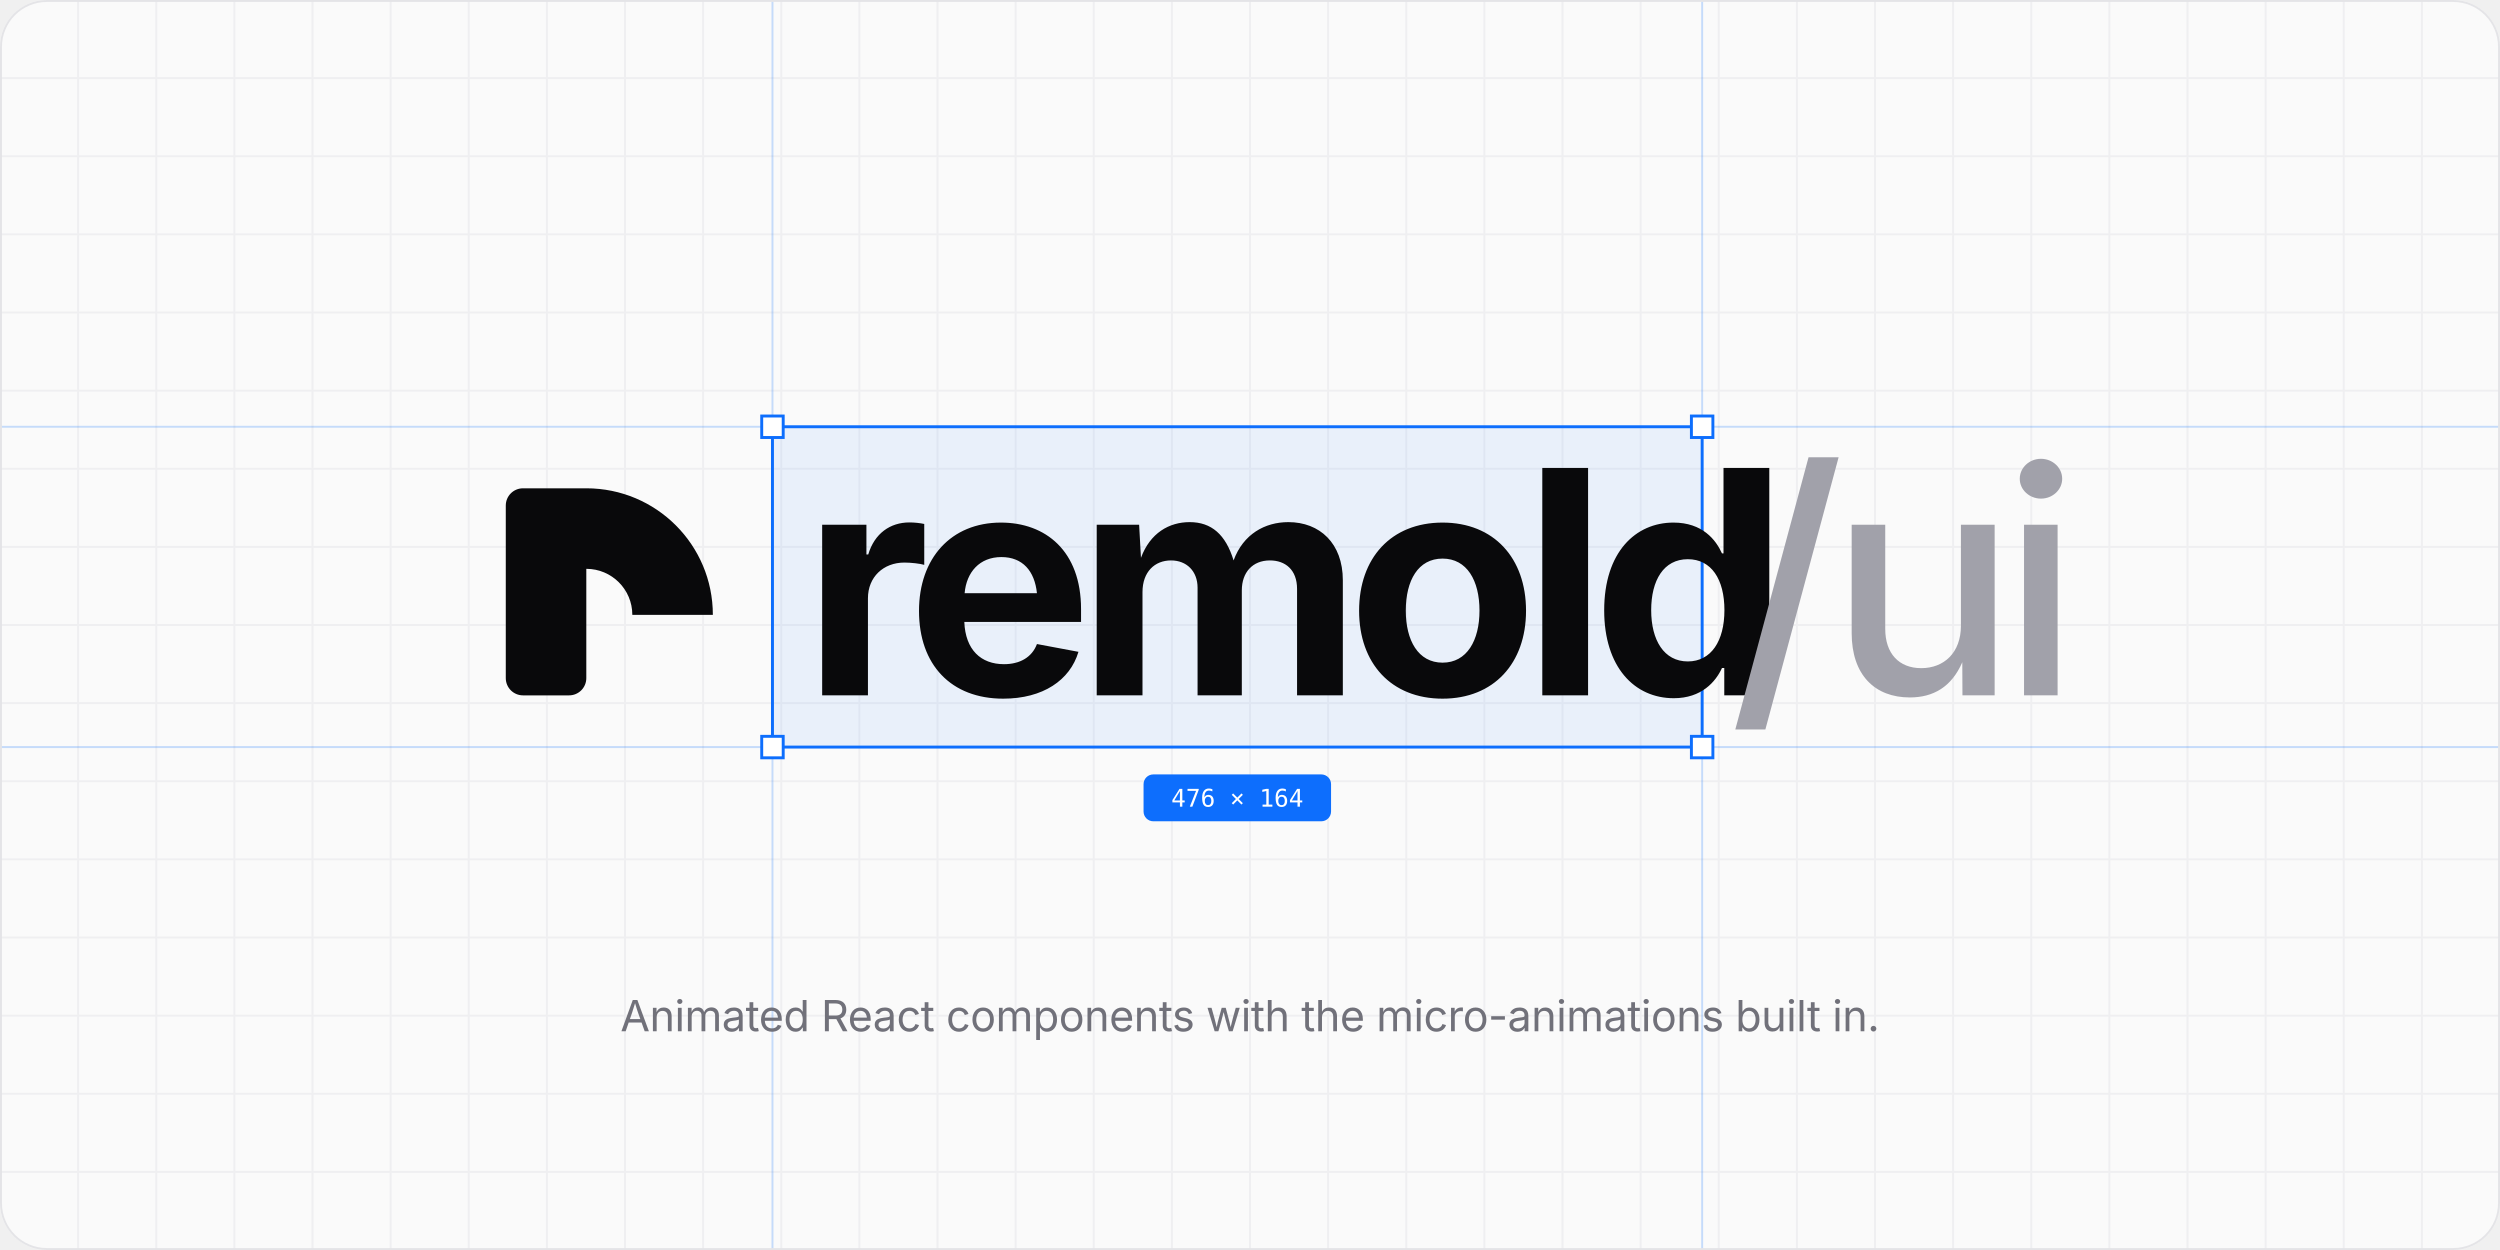
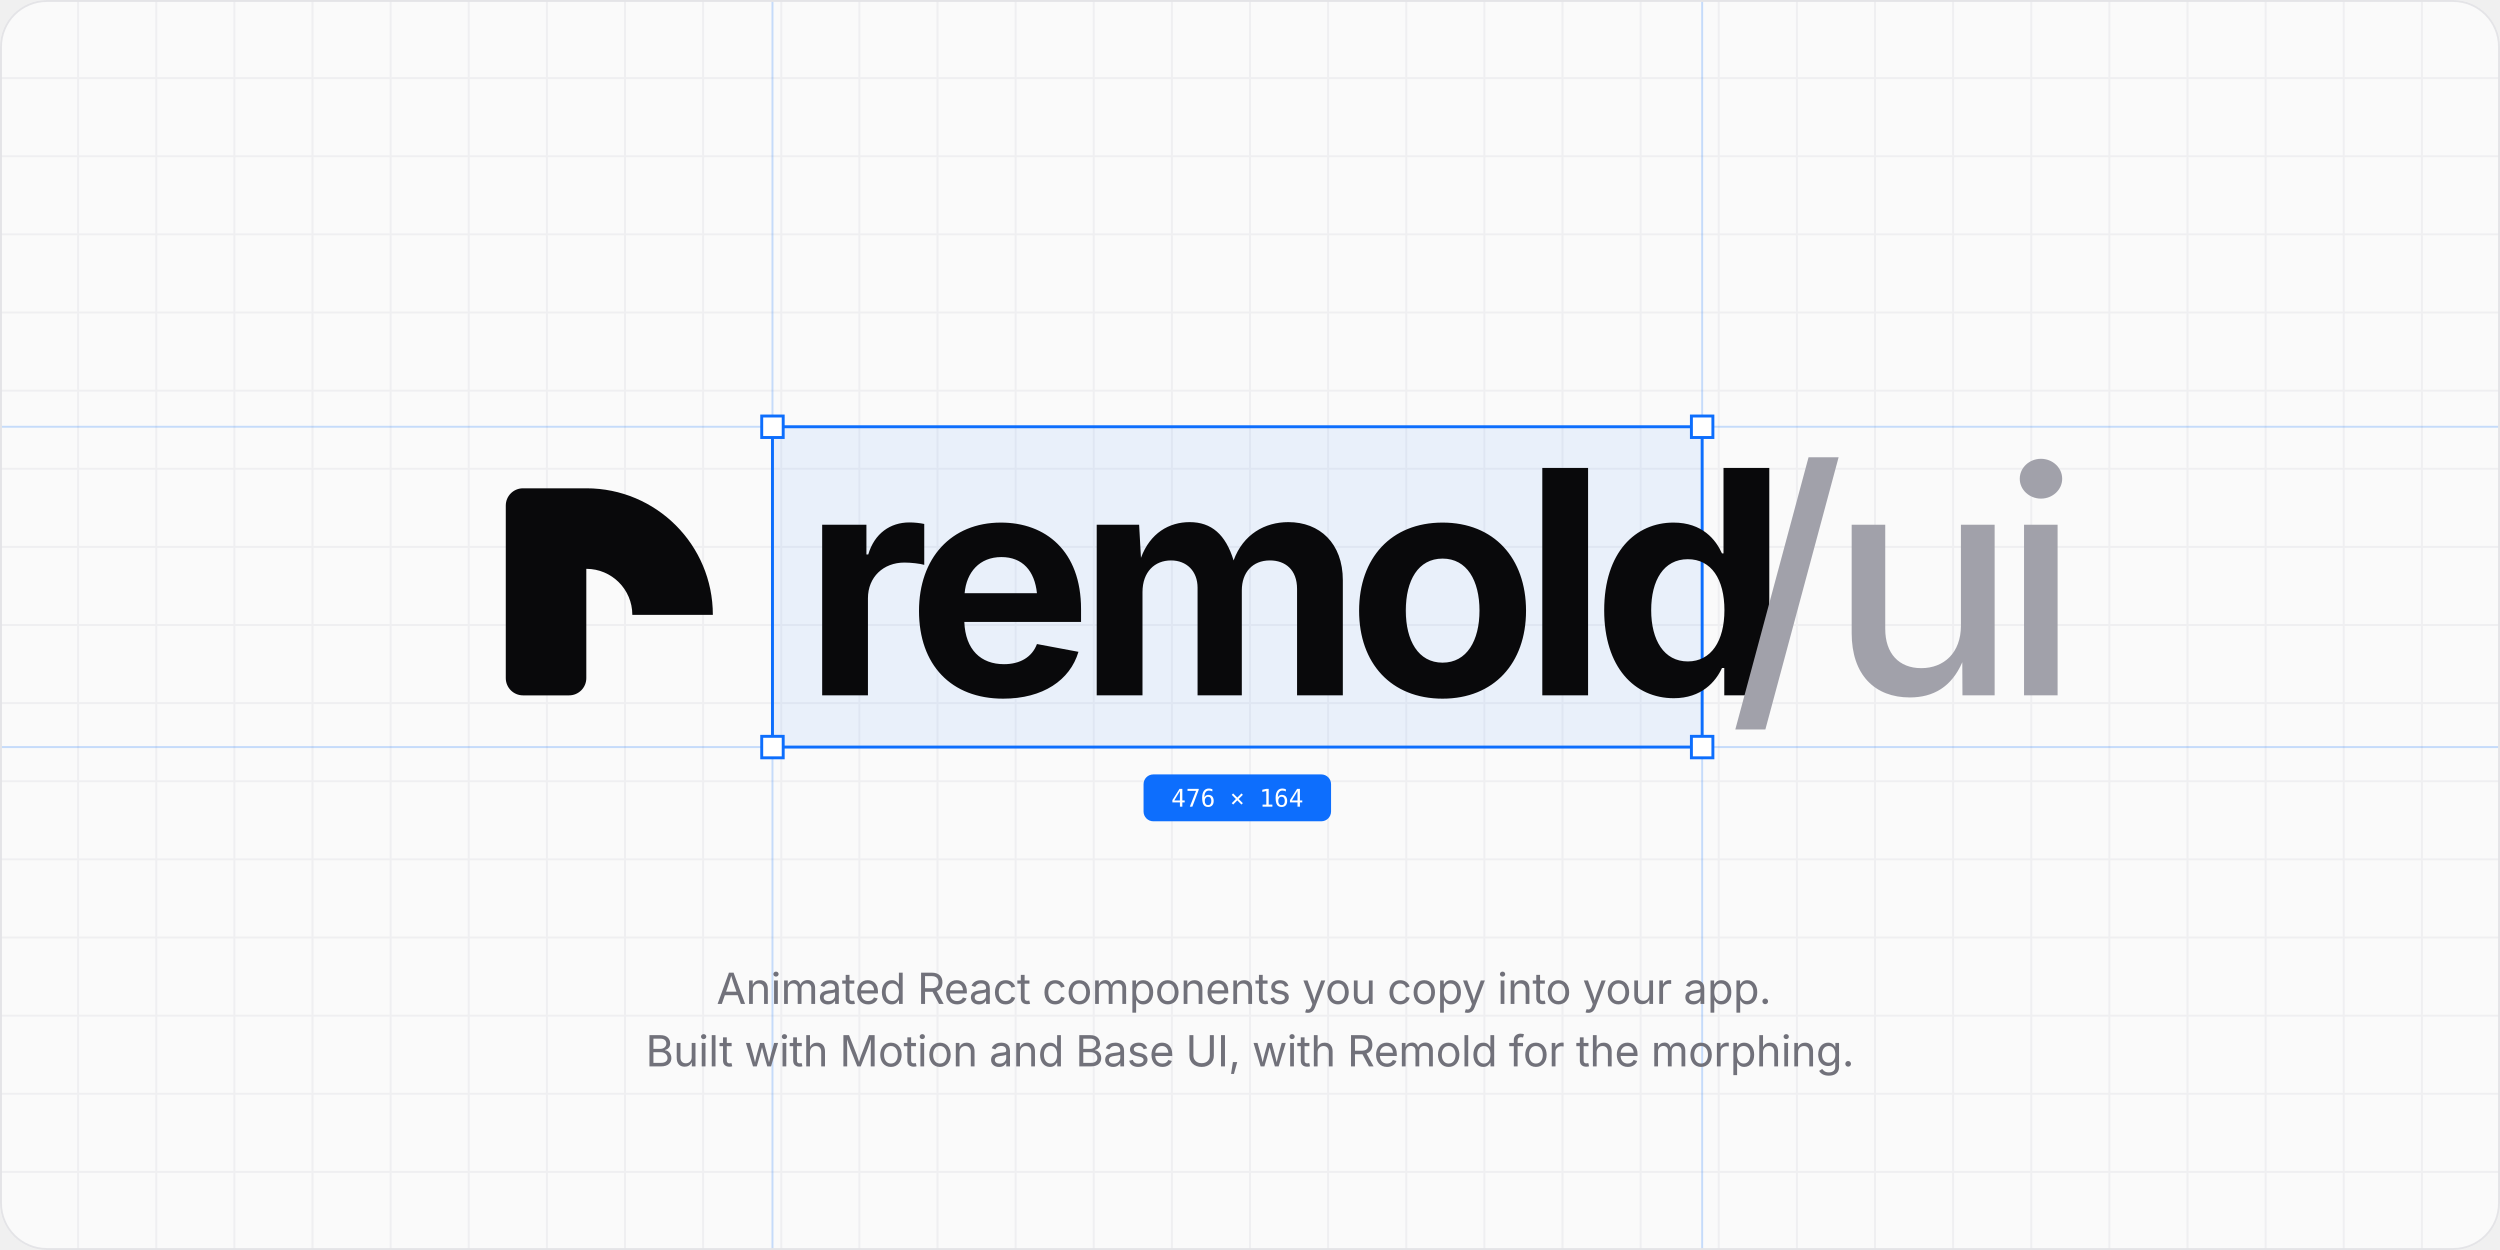
- <svg xmlns="http://www.w3.org/2000/svg" viewBox="0 0 1280 640" width="1280" height="640" role="img" aria-label="remold/ui: animated React components with the micro-animations built in. The word remold sits in a selection box with corner handles, and the logo beside it remolds between a square shoulder and an arc.">
+ <svg xmlns="http://www.w3.org/2000/svg" viewBox="0 0 1280 640" width="1280" height="640" role="img" aria-label="remold/ui: animated React components you copy into your app, built with Motion and Base UI, with Remold for the morphing. The word remold sits in a selection box with corner handles, and the logo beside it remolds between a square shoulder and an arc.">
  <style>.still{display:none}@media (prefers-reduced-motion:reduce){.moving{display:none}.still{display:inline}}</style>
  <clipPath id="frame">
    <rect width="1280" height="640" rx="24" />
  </clipPath>
  <g clip-path="url(#frame)">
    <rect width="1280" height="640" fill="#fafafa" />
    <path d="M40 0V640M80 0V640M120 0V640M160 0V640M200 0V640M240 0V640M280 0V640M320 0V640M360 0V640M400 0V640M440 0V640M480 0V640M520 0V640M560 0V640M600 0V640M640 0V640M680 0V640M720 0V640M760 0V640M800 0V640M840 0V640M880 0V640M920 0V640M960 0V640M1000 0V640M1040 0V640M1080 0V640M1120 0V640M1160 0V640M1200 0V640M1240 0V640M0 40H1280M0 80H1280M0 120H1280M0 160H1280M0 200H1280M0 240H1280M0 280H1280M0 320H1280M0 360H1280M0 400H1280M0 440H1280M0 480H1280M0 520H1280M0 560H1280M0 600H1280" stroke="#efeff1" stroke-width="1" fill="none" />
    <path d="M0 218.5H1280M0 382.5H1280M395.5 0V640M871.5 0V640" stroke="#0d6efd" stroke-opacity="0.22" stroke-width="1" fill="none" />
  </g>
  <rect x="0.5" y="0.5" width="1279" height="639" rx="23.5" fill="none" stroke="#e4e4e7" />
  <g transform="translate(217.73 208.78) scale(5.89)" fill="#09090b">
    <path class="moving" d="M7 23.5C7 21 7 18.5 7 16C7 13.5 7 11 7 8.5C7 7.67 7.67 7 8.5 7C10.33 7 12.17 7 14 7C17.04 7 19.79 8.23 21.78 10.22C23.77 12.21 25 14.96 25 18C22.67 18 20.33 18 18 18C18 15.79 16.21 14 14 14C14 17.17 14 20.33 14 23.5C14 24.33 13.33 25 12.5 25C11.17 25 9.83 25 8.5 25C7.67 25 7 24.33 7 23.5Z">
      <animate attributeName="d" dur="8s" repeatCount="indefinite" values="M7 23.5C7 21 7 18.5 7 16C7 13.5 7 11 7 8.5C7 7.67 7.67 7 8.5 7C10.33 7 12.17 7 14 7C17.04 7 19.79 8.23 21.78 10.22C23.77 12.21 25 14.96 25 18C22.67 18 20.33 18 18 18C18 15.79 16.21 14 14 14C14 17.17 14 20.33 14 23.5C14 24.33 13.33 25 12.5 25C11.17 25 9.83 25 8.5 25C7.67 25 7 24.33 7 23.5Z;M7 23.5C7 21 7 18.5 7 16C7 13.5 7 11 7 8.5C7 7.67 7.67 7 8.5 7C10.33 7 12.17 7 14 7C17.04 7 19.79 8.23 21.78 10.22C23.77 12.21 25 14.96 25 18C22.67 18 20.33 18 18 18C18 15.79 16.21 14 14 14C14 17.17 14 20.33 14 23.5C14 24.33 13.33 25 12.5 25C11.17 25 9.83 25 8.5 25C7.67 25 7 24.33 7 23.5Z;M7.13 23.63C7.06 21.34 7 19 7 16.64C7 13.93 7 11.21 7 8.5C7 7.67 7.67 7 8.5 7C10.6 7 12.71 7 14.81 7C17.66 7 20.23 8.18 22.05 10.08C23.87 12.17 25 14.95 25 18C22.67 18 20.33 18 18 18C18 15.87 16.36 14.11 14.34 14C14.23 16.9 14.11 19.79 14 22.69C14 23.72 13.39 24.6 12.63 24.87C11.41 24.94 10.13 25 8.84 25C7.97 25 7.24 24.39 7.13 23.63Z;M7.39 23.89C7.17 22.03 7 20 7 17.93C7 14.79 7 11.64 7 8.5C7 7.67 7.67 7 8.5 7C11.15 7 13.8 7 16.44 7C18.91 7 21.13 8.09 22.61 9.78C24.09 12.07 25 14.93 25 18C22.67 18 20.33 18 18 18C18 16.02 16.67 14.34 15.03 14C14.69 16.35 14.34 18.7 14 21.06C14 22.49 13.5 23.8 12.89 24.61C11.9 24.83 10.73 25 9.53 25C8.57 25 7.73 24.5 7.39 23.89Z;M7.67 24.17C7.3 22.8 7 21.12 7 19.37C7 15.75 7 12.12 7 8.5C7 7.67 7.67 7 8.5 7C11.76 7 15.01 7 18.27 7C20.31 7 22.13 7.98 23.23 9.45C24.32 11.97 25 14.9 25 18C22.67 18 20.33 18 18 18C18 16.18 17.01 14.6 15.8 14C15.2 15.74 14.6 17.49 14 19.23C14 21.11 13.63 22.9 13.17 24.33C12.44 24.7 11.4 25 10.3 25C9.24 25 8.27 24.63 7.67 24.17Z;M7.94 24.44C7.42 23.5 7 22.14 7 20.68C7 16.62 7 12.56 7 8.5C7 7.67 7.67 7 8.5 7C12.31 7 16.12 7 19.93 7C21.59 7 23.04 7.88 23.79 9.15C24.54 11.87 25 14.88 25 18C22.67 18 20.33 18 18 18C18 16.34 17.33 14.83 16.5 14C15.66 15.19 14.83 16.38 14 17.57C14 19.86 13.75 22.09 13.44 24.06C12.94 24.58 12.02 25 11 25C9.85 25 8.77 24.75 7.94 24.44Z;M8.15 24.65C7.51 24.06 7 22.97 7 21.75C7 17.33 7 12.92 7 8.5C7 7.67 7.67 7 8.5 7C12.76 7 17.02 7 21.28 7C22.62 7 23.78 7.8 24.25 8.9C24.71 11.79 25 14.86 25 18C22.67 18 20.33 18 18 18C18 16.46 17.58 15.02 17.06 14C16.04 14.74 15.02 15.48 14 16.22C14 18.84 13.84 21.42 13.65 23.85C13.34 24.49 12.51 25 11.56 25C10.35 25 9.17 24.84 8.15 24.65Z;M8.31 24.81C7.59 24.48 7 23.58 7 22.53C7 17.86 7 13.18 7 8.5C7 7.67 7.67 7 8.5 7C13.09 7 17.68 7 22.28 7C23.39 7 24.33 7.74 24.59 8.72C24.84 11.74 25 14.85 25 18C22.67 18 20.33 18 18 18C18 16.55 17.77 15.16 17.48 14C16.32 14.41 15.16 14.82 14 15.22C14 18.09 13.91 20.93 13.81 23.69C13.64 24.41 12.88 25 11.98 25C10.72 25 9.47 24.91 8.31 24.81Z;M8.41 24.91C7.63 24.77 7 23.99 7 23.07C7 18.21 7 13.36 7 8.5C7 7.67 7.67 7 8.5 7C13.32 7 18.14 7 22.96 7C23.91 7 24.7 7.7 24.82 8.6C24.93 11.7 25 14.84 25 18C22.67 18 20.33 18 18 18C18 16.62 17.9 15.26 17.77 14C16.51 14.18 15.26 14.36 14 14.54C14 17.58 13.96 20.6 13.91 23.59C13.84 24.37 13.13 25 12.27 25C10.97 25 9.67 24.96 8.41 24.91Z;M8.48 24.98C7.66 24.95 7 24.25 7 23.4C7 18.44 7 13.47 7 8.5C7 7.67 7.67 7 8.5 7C13.46 7 18.42 7 23.38 7C24.23 7 24.93 7.68 24.96 8.52C24.98 11.67 25 14.83 25 18C22.67 18 20.33 18 18 18C18 16.66 17.98 15.32 17.95 14C16.63 14.04 15.32 14.08 14 14.12C14 17.26 13.99 20.39 13.98 23.52C13.96 24.34 13.28 25 12.45 25C11.12 25 9.8 24.99 8.48 24.98Z;M8.52 25.02C7.68 25.05 7 24.4 7 23.59C7 18.56 7 13.53 7 8.5C7 7.67 7.67 7 8.5 7C13.54 7 18.57 7 23.61 7C24.41 7 25.06 7.67 25.04 8.48C25.01 11.66 25 14.83 25 18C22.67 18 20.33 18 18 18C18 16.68 18.02 15.35 18.05 14C16.7 13.96 15.35 13.93 14 13.89C14 17.08 14.01 20.28 14.02 23.48C14.03 24.32 13.37 25 12.55 25C11.21 25 9.87 25.01 8.52 25.02Z;M8.53 25.03C7.69 25.09 7 24.46 7 23.67C7 18.61 7 13.56 7 8.5C7 7.67 7.67 7 8.5 7C13.57 7 18.64 7 23.71 7C24.49 7 25.12 7.66 25.07 8.46C25.03 11.65 25 14.83 25 18C22.67 18 20.33 18 18 18C18 16.69 18.04 15.36 18.09 14C16.73 13.93 15.36 13.86 14 13.79C14 17.01 14.01 20.23 14.03 23.47C14.06 24.31 13.41 25 12.59 25C11.24 25 9.9 25.01 8.53 25.03Z;M8.54 25.04C7.69 25.1 7 24.47 7 23.68C7 18.62 7 13.56 7 8.5C7 7.67 7.67 7 8.5 7C13.58 7 18.66 7 23.73 7C24.51 7 25.13 7.66 25.08 8.46C25.03 11.65 25 14.83 25 18C22.67 18 20.33 18 18 18C18 16.69 18.04 15.37 18.1 14C16.73 13.92 15.37 13.84 14 13.77C14 16.99 14.02 20.22 14.04 23.46C14.07 24.31 13.41 25 12.6 25C11.25 25 9.9 25.02 8.54 25.04Z;M8.53 25.03C7.69 25.09 7 24.46 7 23.67C7 18.61 7 13.56 7 8.5C7 7.67 7.67 7 8.5 7C13.57 7 18.64 7 23.71 7C24.49 7 25.12 7.66 25.07 8.46C25.03 11.65 25 14.83 25 18C22.67 18 20.33 18 18 18C18 16.69 18.04 15.36 18.09 14C16.73 13.93 15.36 13.86 14 13.79C14 17.01 14.01 20.23 14.03 23.47C14.06 24.31 13.41 25 12.59 25C11.24 25 9.9 25.01 8.53 25.03Z;M8.53 25.03C7.68 25.07 7 24.43 7 23.64C7 18.59 7 13.55 7 8.5C7 7.67 7.67 7 8.5 7C13.56 7 18.61 7 23.67 7C24.46 7 25.09 7.66 25.06 8.47C25.02 11.66 25 14.83 25 18C22.67 18 20.33 18 18 18C18 16.68 18.03 15.36 18.07 14C16.71 13.94 15.36 13.89 14 13.83C14 17.04 14.01 20.25 14.03 23.47C14.05 24.32 13.39 25 12.57 25C11.23 25 9.88 25.01 8.53 25.03Z;M8.52 25.02C7.68 25.05 7 24.41 7 23.6C7 18.57 7 13.53 7 8.5C7 7.67 7.67 7 8.5 7C13.54 7 18.58 7 23.63 7C24.43 7 25.07 7.66 25.04 8.48C25.02 11.66 25 14.83 25 18C22.67 18 20.33 18 18 18C18 16.68 18.02 15.35 18.05 14C16.7 13.96 15.35 13.92 14 13.87C14 17.07 14.01 20.27 14.02 23.48C14.04 24.32 13.37 25 12.55 25C11.21 25 9.87 25.01 8.52 25.02Z;M8.51 25.01C7.68 25.04 7 24.38 7 23.57C7 18.55 7 13.52 7 8.5C7 7.67 7.67 7 8.5 7C13.53 7 18.56 7 23.59 7C24.39 7 25.05 7.67 25.03 8.48C25.01 11.66 25 14.83 25 18C22.67 18 20.33 18 18 18C18 16.67 18.02 15.35 18.04 14C16.69 13.97 15.35 13.94 14 13.91C14 17.1 14.01 20.29 14.01 23.49C14.03 24.32 13.36 25 12.54 25C11.2 25 9.86 25.01 8.51 25.01Z;M8.51 25.01C7.68 25.02 7 24.36 7 23.54C7 18.53 7 13.51 7 8.5C7 7.67 7.67 7 8.5 7C13.52 7 18.54 7 23.55 7C24.37 7 25.03 7.67 25.02 8.49C25.01 11.66 25 14.83 25 18C22.67 18 20.33 18 18 18C18 16.67 18.01 15.34 18.02 14C16.68 13.98 15.34 13.96 14 13.95C14 17.13 14 20.31 14.01 23.49C14.02 24.32 13.35 25 12.52 25C11.19 25 9.85 25 8.51 25.01Z;M8.5 25C7.67 25.01 7 24.35 7 23.52C7 18.52 7 13.51 7 8.5C7 7.67 7.67 7 8.5 7C13.51 7 18.52 7 23.53 7C24.35 7 25.02 7.67 25.01 8.49C25 11.66 25 14.83 25 18C22.67 18 20.33 18 18 18C18 16.67 18.01 15.34 18.01 14C16.67 13.99 15.34 13.98 14 13.97C14 17.14 14 20.32 14 23.5C14.01 24.33 13.34 25 12.51 25C11.18 25 9.84 25 8.5 25Z;M8.5 25C7.67 25.01 7 24.34 7 23.51C7 18.51 7 13.5 7 8.5C7 7.67 7.67 7 8.5 7C13.5 7 18.51 7 23.51 7C24.34 7 25.01 7.67 25 8.5C25 11.67 25 14.83 25 18C22.67 18 20.33 18 18 18C18 16.67 18 15.34 18.01 14C16.67 14 15.34 13.99 14 13.99C14 17.16 14 20.33 14 23.5C14 24.33 13.33 25 12.51 25C11.17 25 9.84 25 8.5 25Z;M8.5 25C7.67 25 7 24.33 7 23.5C7 18.5 7 13.5 7 8.5C7 7.67 7.67 7 8.5 7C13.5 7 18.5 7 23.5 7C24.33 7 25 7.67 25 8.5C25 11.67 25 14.83 25 18C22.67 18 20.33 18 18 18C18 16.67 18 15.33 18 14C16.67 14 15.33 14 14 14C14 17.17 14 20.33 14 23.5C14 24.33 13.33 25 12.5 25C11.17 25 9.83 25 8.5 25Z;M8.5 25C7.67 25 7 24.33 7 23.5C7 18.5 7 13.5 7 8.5C7 7.67 7.67 7 8.5 7C13.5 7 18.5 7 23.5 7C24.33 7 25 7.67 25 8.5C25 11.67 25 14.83 25 18C22.67 18 20.33 18 18 18C18 16.67 18 15.33 18 14C16.67 14 15.33 14 14 14C14 17.17 14 20.33 14 23.5C14 24.33 13.33 25 12.5 25C11.17 25 9.83 25 8.5 25Z;M8.37 24.87C7.61 24.66 7 23.83 7 22.86C7 18.07 7 13.29 7 8.5C7 7.67 7.67 7 8.5 7C13.23 7 17.96 7 22.69 7C23.71 7 24.56 7.72 24.73 8.65C24.9 11.71 25 14.84 25 18C22.67 18 20.33 18 18 18C18 16.59 17.85 15.22 17.66 14C16.44 14.27 15.22 14.54 14 14.81C14 17.78 13.94 20.73 13.87 23.63C13.76 24.39 13.03 25 12.16 25C10.87 25 9.59 24.94 8.37 24.87Z;M8.11 24.61C7.5 23.97 7 22.83 7 21.57C7 17.21 7 12.86 7 8.5C7 7.67 7.67 7 8.5 7C12.69 7 16.87 7 21.06 7C22.45 7 23.66 7.82 24.17 8.94C24.68 11.81 25 14.87 25 18C22.67 18 20.33 18 18 18C18 16.44 17.54 14.99 16.97 14C15.98 14.81 14.99 15.63 14 16.44C14 19.01 13.83 21.53 13.61 23.89C13.27 24.5 12.43 25 11.47 25C10.27 25 9.1 24.83 8.11 24.61Z;M7.83 24.33C7.37 23.2 7 21.71 7 20.13C7 16.25 7 12.38 7 8.5C7 7.67 7.67 7 8.5 7C12.08 7 15.65 7 19.23 7C21.05 7 22.66 7.92 23.55 9.27C24.45 11.91 25 14.89 25 18C22.67 18 20.33 18 18 18C18 16.27 17.2 14.73 16.2 14C15.47 15.42 14.73 16.85 14 18.27C14 20.38 13.7 22.43 13.33 24.17C12.73 24.63 11.76 25 10.7 25C9.6 25 8.56 24.7 7.83 24.33Z;M7.56 24.06C7.25 22.5 7 20.69 7 18.82C7 15.38 7 11.94 7 8.5C7 7.67 7.67 7 8.5 7C11.52 7 14.55 7 17.57 7C19.78 7 21.75 8.02 22.99 9.57C24.23 12.01 25 14.91 25 18C22.67 18 20.33 18 18 18C18 16.12 16.88 14.5 15.5 14C15 15.98 14.5 17.95 14 19.93C14 21.64 13.58 23.25 13.06 24.44C12.23 24.75 11.15 25 10 25C8.98 25 8.06 24.58 7.56 24.06Z;M7.35 23.85C7.16 21.94 7 19.86 7 17.75C7 14.67 7 11.58 7 8.5C7 7.67 7.67 7 8.5 7C11.07 7 13.65 7 16.22 7C18.74 7 21.01 8.1 22.53 9.82C24.06 12.08 25 14.93 25 18C22.67 18 20.33 18 18 18C18 16 16.63 14.31 14.94 14C14.62 16.43 14.31 18.85 14 21.28C14 22.65 13.49 23.91 12.85 24.65C11.83 24.84 10.65 25 9.44 25C8.49 25 7.66 24.49 7.35 23.85Z;M7.19 23.69C7.09 21.52 7 19.25 7 16.97C7 14.14 7 11.32 7 8.5C7 7.67 7.67 7 8.5 7C10.74 7 12.98 7 15.22 7C17.98 7 20.46 8.16 22.19 10C23.93 12.14 25 14.95 25 18C22.67 18 20.33 18 18 18C18 15.9 16.44 14.17 14.52 14C14.34 16.76 14.17 19.52 14 22.28C14 23.41 13.41 24.4 12.69 24.81C11.53 24.91 10.28 25 9.02 25C8.12 25 7.36 24.41 7.19 23.69Z;M7.09 23.59C7.04 21.23 7 18.83 7 16.43C7 13.79 7 11.14 7 8.5C7 7.67 7.67 7 8.5 7C10.51 7 12.53 7 14.54 7C17.46 7 20.09 8.2 21.96 10.12C23.84 12.18 25 14.96 25 18C22.67 18 20.33 18 18 18C18 15.84 16.31 14.08 14.23 14C14.15 16.99 14.08 19.97 14 22.96C14 23.92 13.37 24.73 12.59 24.91C11.33 24.96 10.03 25 8.73 25C7.87 25 7.16 24.37 7.09 23.59Z;M7.02 23.52C7.01 21.05 7 18.58 7 16.1C7 13.56 7 11.03 7 8.5C7 7.67 7.67 7 8.5 7C10.37 7 12.25 7 14.12 7C17.13 7 19.85 8.22 21.82 10.2C23.78 12.21 25 14.96 25 18C22.67 18 20.33 18 18 18C18 15.8 16.23 14.02 14.05 14C14.03 17.13 14.02 20.25 14 23.38C14 24.24 13.34 24.94 12.52 24.98C11.2 24.99 9.88 25 8.55 25C7.72 25 7.04 24.34 7.02 23.52Z;M6.98 23.48C6.99 20.95 7 18.43 7 15.91C7 13.44 7 10.97 7 8.5C7 7.67 7.67 7 8.5 7C10.3 7 12.09 7 13.89 7C16.95 7 19.73 8.24 21.74 10.24C23.75 12.22 25 14.96 25 18C22.67 18 20.33 18 18 18C18 15.78 16.19 13.98 13.95 14C13.97 17.2 13.98 20.41 14 23.61C14 24.41 13.32 25.05 12.48 25.02C11.13 25.01 9.79 25 8.45 25C7.63 25 6.97 24.32 6.98 23.48Z;M6.97 23.47C6.99 20.91 7 18.37 7 15.83C7 13.39 7 10.94 7 8.5C7 7.67 7.67 7 8.5 7C10.26 7 12.03 7 13.79 7C16.88 7 19.67 8.24 21.71 10.26C23.74 12.22 25 14.97 25 18C22.67 18 20.33 18 18 18C18 15.77 16.17 13.97 13.91 14C13.94 17.24 13.97 20.47 14 23.71C14 24.49 13.31 25.1 12.47 25.03C11.1 25.01 9.76 25 8.41 25C7.59 25 6.94 24.31 6.97 23.47Z;M6.96 23.46C6.98 20.9 7 18.36 7 15.82C7 13.38 7 10.94 7 8.5C7 7.67 7.67 7 8.5 7C10.26 7 12.01 7 13.77 7C16.86 7 19.66 8.24 21.7 10.26C23.74 12.23 25 14.97 25 18C22.67 18 20.33 18 18 18C18 15.77 16.17 13.97 13.9 14C13.93 17.24 13.97 20.49 14 23.73C14 24.5 13.31 25.11 12.46 25.04C11.1 25.02 9.75 25 8.4 25C7.59 25 6.93 24.31 6.96 23.46Z;M6.97 23.47C6.99 20.91 7 18.37 7 15.83C7 13.39 7 10.94 7 8.5C7 7.67 7.67 7 8.5 7C10.26 7 12.03 7 13.79 7C16.87 7 19.67 8.24 21.71 10.26C23.74 12.22 25 14.97 25 18C22.67 18 20.33 18 18 18C18 15.77 16.17 13.97 13.91 14C13.94 17.24 13.97 20.47 14 23.71C14 24.49 13.31 25.1 12.47 25.03C11.1 25.01 9.76 25 8.41 25C7.59 25 6.94 24.31 6.97 23.47Z;M6.97 23.47C6.99 20.93 7 18.39 7 15.86C7 13.41 7 10.95 7 8.5C7 7.67 7.67 7 8.5 7C10.28 7 12.05 7 13.83 7C16.91 7 19.69 8.24 21.72 10.25C23.75 12.22 25 14.96 25 18C22.67 18 20.33 18 18 18C18 15.78 16.18 13.98 13.93 14C13.95 17.22 13.98 20.45 14 23.67C14 24.46 13.32 25.08 12.47 25.03C11.12 25.01 9.77 25 8.43 25C7.61 25 6.95 24.32 6.97 23.47Z;M6.98 23.48C6.99 20.95 7 18.42 7 15.9C7 13.43 7 10.97 7 8.5C7 7.67 7.67 7 8.5 7C10.29 7 12.08 7 13.87 7C16.94 7 19.72 8.24 21.74 10.24C23.75 12.22 25 14.96 25 18C22.67 18 20.33 18 18 18C18 15.78 16.19 13.98 13.95 14C13.96 17.21 13.98 20.42 14 23.63C14 24.42 13.32 25.06 12.48 25.02C11.13 25.01 9.79 25 8.45 25C7.63 25 6.96 24.32 6.98 23.48Z;M6.99 23.49C6.99 20.96 7 18.45 7 15.93C7 13.45 7 10.98 7 8.5C7 7.67 7.67 7 8.5 7C10.3 7 12.11 7 13.91 7C16.97 7 19.74 8.24 21.75 10.24C23.76 12.22 25 14.96 25 18C22.67 18 20.33 18 18 18C18 15.78 16.19 13.99 13.96 14C13.98 17.2 13.99 20.39 14 23.59C14 24.39 13.32 25.04 12.49 25.01C11.14 25.01 9.8 25 8.46 25C7.64 25 6.97 24.32 6.99 23.49Z;M6.99 23.49C7 20.98 7 18.47 7 15.96C7 13.47 7 10.99 7 8.5C7 7.67 7.67 7 8.5 7C10.32 7 12.13 7 13.95 7C17 7 19.76 8.23 21.76 10.23C23.76 12.22 25 14.96 25 18C22.67 18 20.33 18 18 18C18 15.79 16.2 13.99 13.98 14C13.99 17.18 13.99 20.37 14 23.55C14 24.37 13.32 25.03 12.49 25.01C11.15 25 9.81 25 8.48 25C7.65 25 6.98 24.32 6.99 23.49Z;M7 23.5C7 20.99 7 18.48 7 15.98C7 13.48 7 10.99 7 8.5C7 7.67 7.67 7 8.5 7C10.32 7 12.15 7 13.97 7C17.02 7 19.77 8.23 21.77 10.23C23.77 12.21 25 14.96 25 18C22.67 18 20.33 18 18 18C18 15.79 16.2 14 13.99 14C13.99 17.18 14 20.35 14 23.53C14 24.35 13.33 25.01 12.5 25C11.16 25 9.82 25 8.49 25C7.66 25 6.99 24.33 7 23.5Z;M7 23.5C7 20.99 7 18.49 7 15.99C7 13.49 7 11 7 8.5C7 7.67 7.67 7 8.5 7C10.33 7 12.16 7 13.99 7C17.03 7 19.78 8.23 21.77 10.22C23.77 12.21 25 14.96 25 18C22.67 18 20.33 18 18 18C18 15.79 16.21 14 13.99 14C14 17.17 14 20.34 14 23.51C14 24.34 13.33 25.01 12.5 25C11.16 25 9.83 25 8.49 25C7.67 25 7 24.33 7 23.5Z;M7 23.5C7 21 7 18.5 7 16C7 13.5 7 11 7 8.5C7 7.67 7.67 7 8.5 7C10.33 7 12.17 7 14 7C17.04 7 19.79 8.23 21.78 10.22C23.77 12.21 25 14.96 25 18C22.67 18 20.33 18 18 18C18 15.79 16.21 14 14 14C14 17.17 14 20.33 14 23.5C14 24.33 13.33 25 12.5 25C11.17 25 9.83 25 8.5 25C7.67 25 7 24.33 7 23.5Z;M7 23.5C7 21 7 18.5 7 16C7 13.5 7 11 7 8.5C7 7.67 7.67 7 8.5 7C10.33 7 12.17 7 14 7C17.04 7 19.79 8.23 21.78 10.22C23.77 12.21 25 14.96 25 18C22.67 18 20.33 18 18 18C18 15.79 16.21 14 14 14C14 17.17 14 20.33 14 23.5C14 24.33 13.33 25 12.5 25C11.17 25 9.83 25 8.5 25C7.67 25 7 24.33 7 23.5Z" keyTimes="0;0.45;0.455;0.46;0.466;0.471;0.476;0.481;0.486;0.492;0.497;0.502;0.507;0.512;0.518;0.523;0.528;0.533;0.538;0.544;0.549;0.75;0.755;0.76;0.766;0.771;0.776;0.781;0.786;0.792;0.797;0.802;0.807;0.812;0.818;0.823;0.828;0.833;0.839;0.844;0.849;1" />
    </path>
    <path class="still" d="M7 23.5C7 21 7 18.5 7 16C7 13.5 7 11 7 8.5C7 7.67 7.67 7 8.5 7C10.33 7 12.17 7 14 7C17.04 7 19.79 8.23 21.78 10.22C23.77 12.21 25 14.96 25 18C22.67 18 20.33 18 18 18C18 15.79 16.21 14 14 14C14 17.17 14 20.33 14 23.5C14 24.33 13.33 25 12.5 25C11.17 25 9.83 25 8.5 25C7.67 25 7 24.33 7 23.5Z" />
  </g>
  <rect x="395.5" y="218.5" width="476" height="164" fill="#0d6efd" fill-opacity="0.07" stroke="#0d6efd" stroke-width="1.5" />
  <g font-family="-apple-system, BlinkMacSystemFont, 'SF Pro Display', 'Segoe UI', Inter, Helvetica, Arial, sans-serif" font-size="160" letter-spacing="-8">
    <text x="410.95" y="356" font-weight="650" fill="#09090b" textLength="452.4" lengthAdjust="spacing">remold</text>
    <text x="885.35" y="356" font-weight="500" fill="#a1a1aa" textLength="143.7" lengthAdjust="spacing">/ui</text>
  </g>
  <rect x="390" y="213" width="11" height="11" fill="#ffffff" stroke="#0d6efd" stroke-width="1.5" />
  <rect x="866" y="213" width="11" height="11" fill="#ffffff" stroke="#0d6efd" stroke-width="1.5" />
  <rect x="390" y="377" width="11" height="11" fill="#ffffff" stroke="#0d6efd" stroke-width="1.5" />
  <rect x="866" y="377" width="11" height="11" fill="#ffffff" stroke="#0d6efd" stroke-width="1.5" />
  <rect x="585.5" y="396.5" width="96" height="24" rx="5" fill="#0d6efd" />
  <text x="633.5" y="413" text-anchor="middle" font-family="ui-monospace, 'SF Mono', SFMono-Regular, Menlo, Consolas, monospace" font-size="12.5" font-weight="500" fill="#ffffff">476 × 164</text>
-   <text x="640" y="528" text-anchor="middle" font-family="-apple-system, BlinkMacSystemFont, 'SF Pro Display', 'Segoe UI', Inter, Helvetica, Arial, sans-serif" font-size="22" letter-spacing="-0.2" fill="#71717a">Animated React components with the micro-animations built in.</text>
+   <text text-anchor="middle" font-family="-apple-system, BlinkMacSystemFont, 'SF Pro Display', 'Segoe UI', Inter, Helvetica, Arial, sans-serif" font-size="22" letter-spacing="-0.2" fill="#71717a">
+     <tspan x="640" y="514">Animated React components you copy into your app.</tspan>
+     <tspan x="640" y="546">Built with Motion and Base UI, with Remold for the morphing.</tspan>
+   </text>
</svg>
